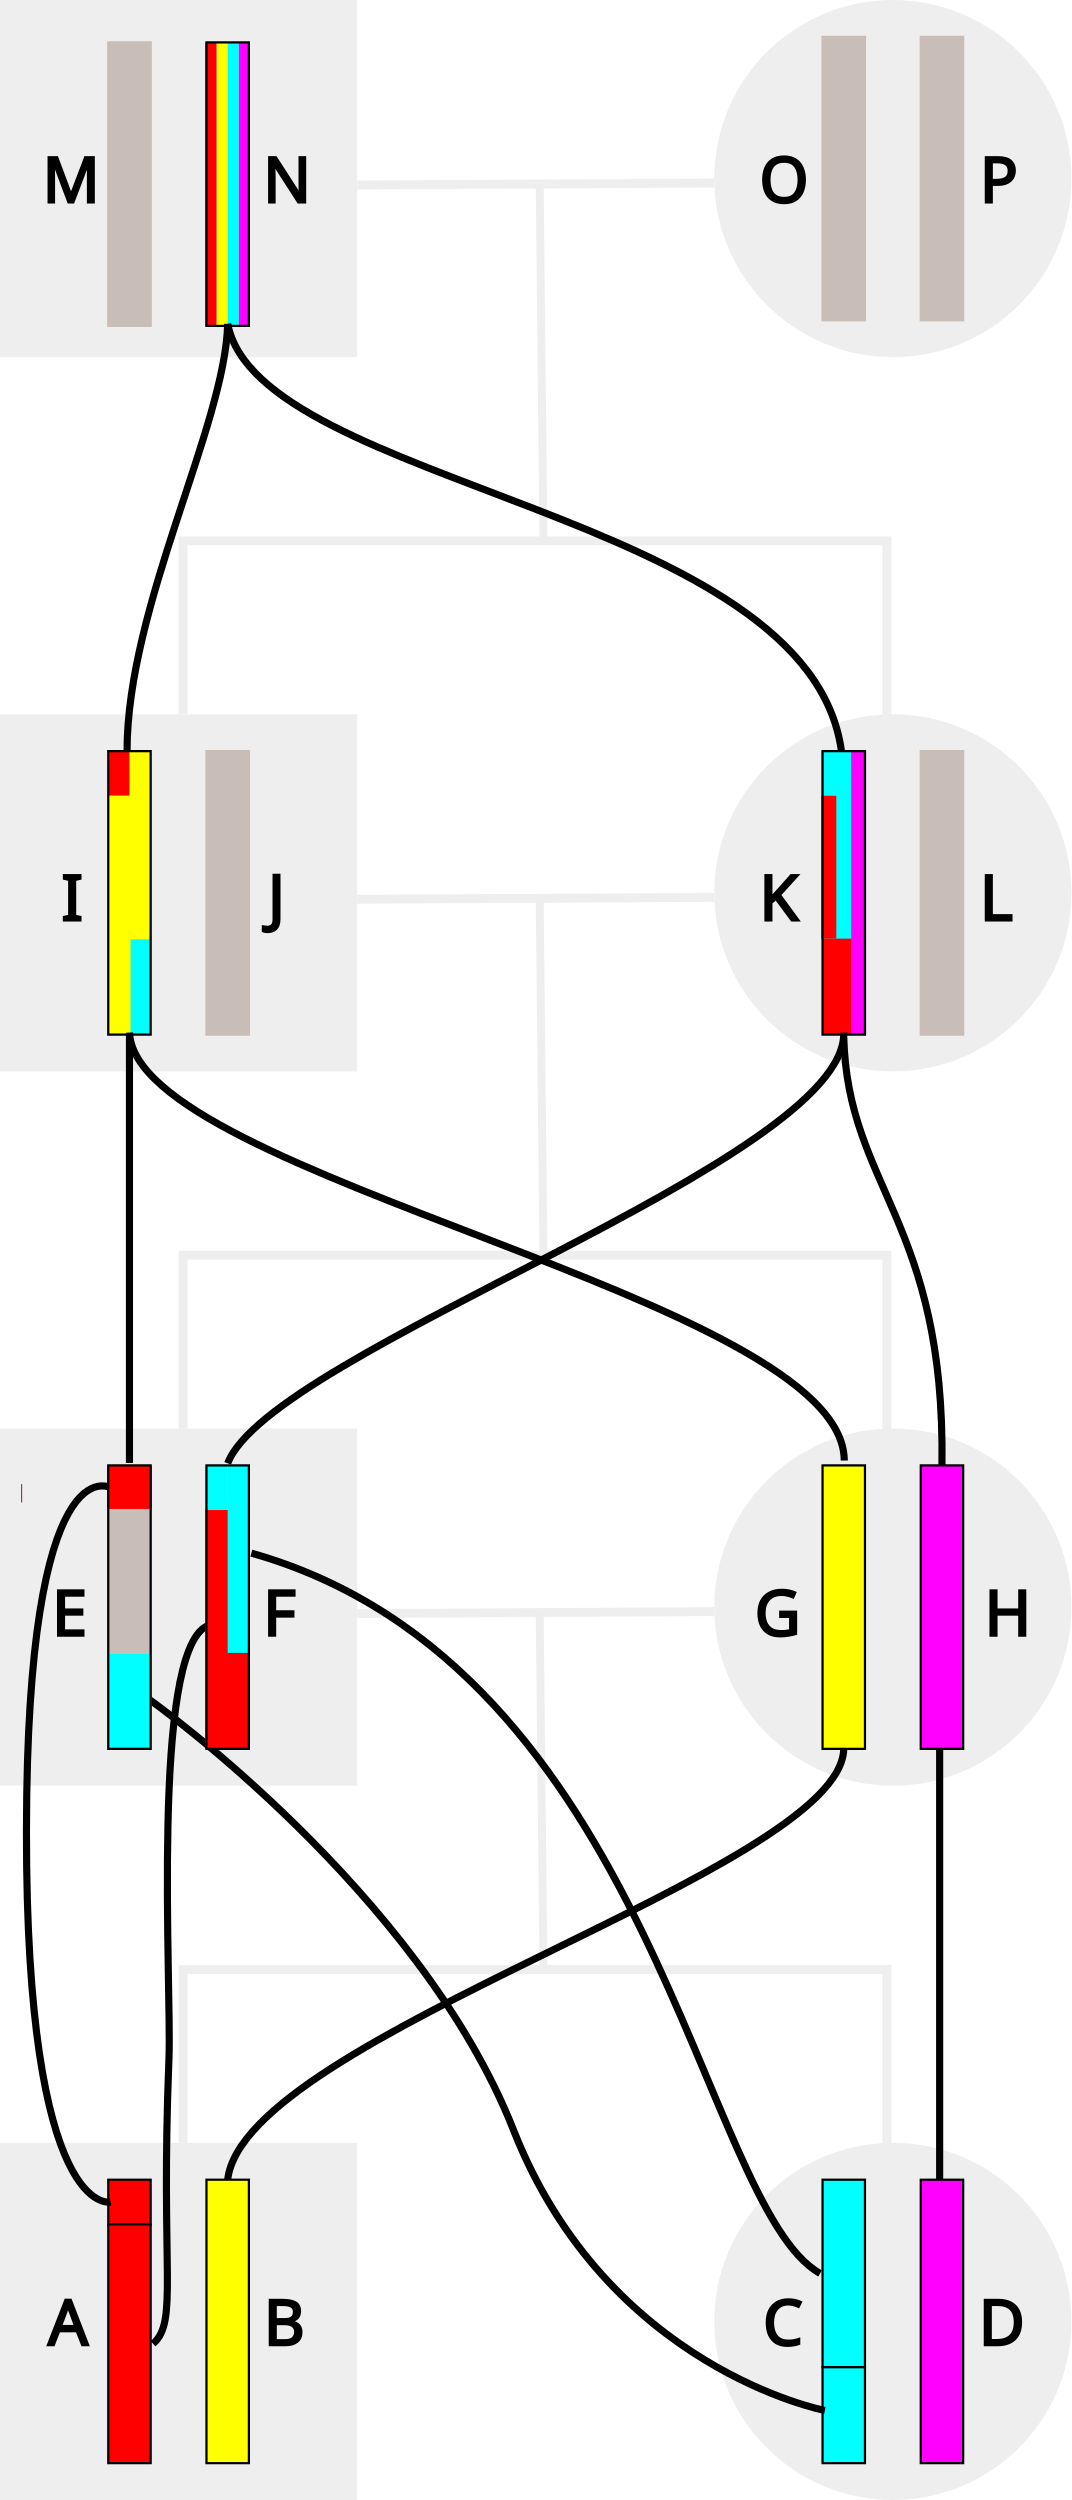
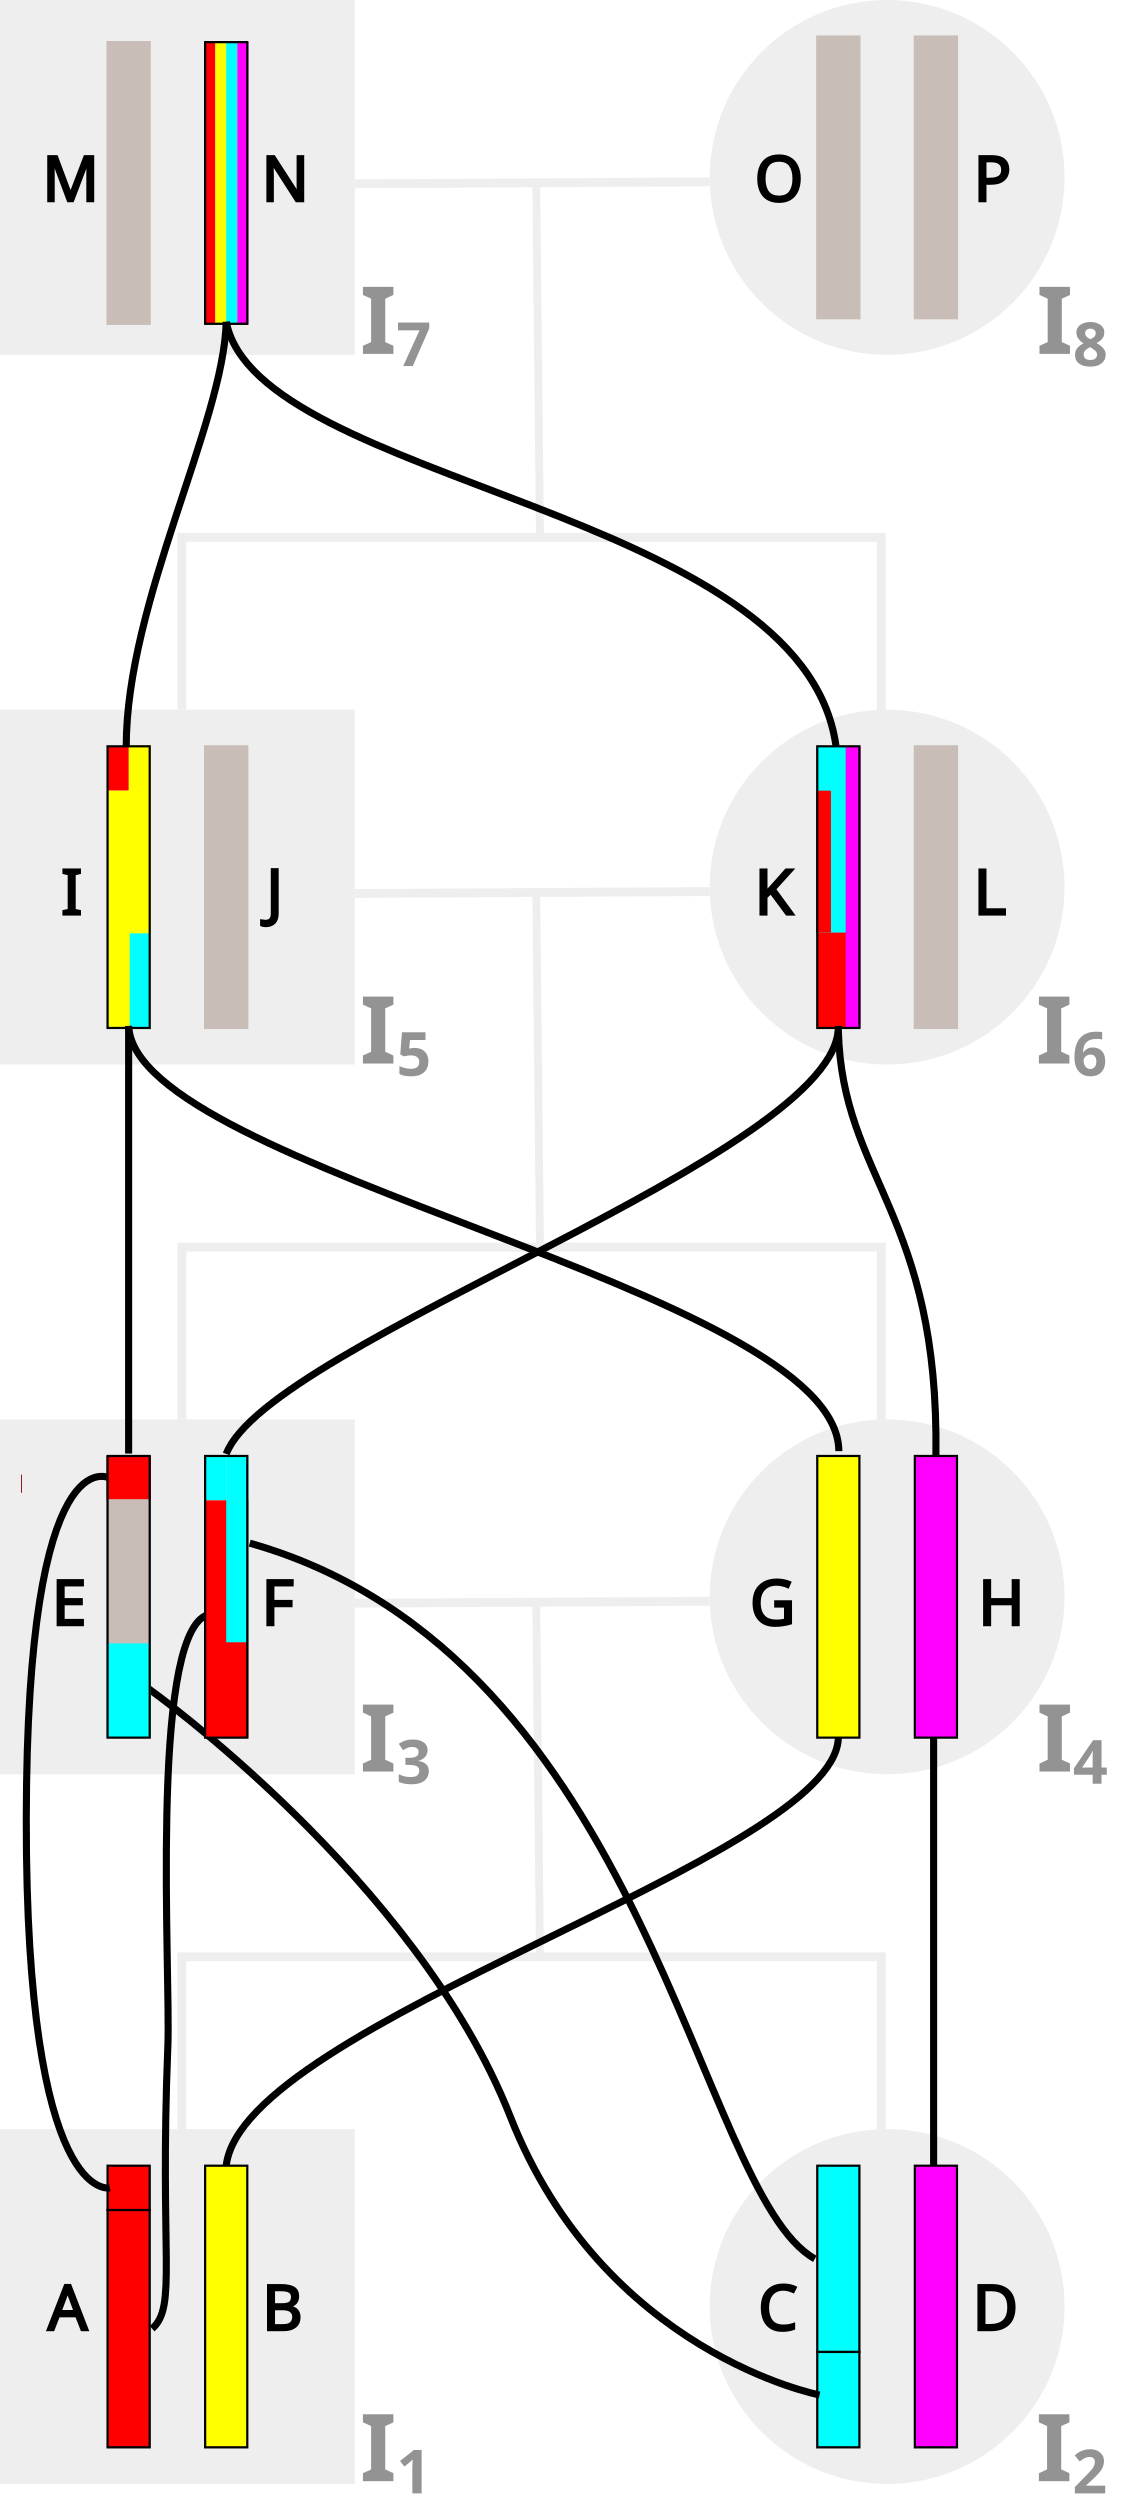
- <svg xmlns="http://www.w3.org/2000/svg" xmlns:xlink="http://www.w3.org/1999/xlink" width="120mm" height="280mm" viewBox="0 0 120 280" version="1.1" id="svg5">
+ <svg xmlns="http://www.w3.org/2000/svg" xmlns:xlink="http://www.w3.org/1999/xlink" width="127.239mm" height="281.811mm" viewBox="0 0 127.239 281.811" version="1.1" id="svg5">
  <defs id="defs2">
    <pattern xlink:href="#pattern53463" id="pattern53492" patternTransform="matrix(0.6650824,-0.6929346,0.09162579,0.08794292,-1.5048706e-5,-1.3662109e-5)" />
    <pattern xlink:href="#pattern52143" id="pattern52169" patternTransform="matrix(0.7049454,-0.717173,0.1876543,0.1844548,-1.4216919e-6,1.3085937e-5)" />
    <pattern xlink:href="#pattern52000" id="pattern52027" patternTransform="matrix(0.6707327,-0.6856082,0.1425993,0.1395054,9.202739,-5.9511718e-5)" />
    <pattern xlink:href="#pattern51679" id="pattern51705" patternTransform="matrix(0.7196217,-0.6861508,0.1385426,0.1453009,-1.7559875e-6,-1.5722656e-6)" />
    <pattern xlink:href="#pattern51254" id="pattern51280" patternTransform="matrix(0.7210661,-0.6819532,0.1886644,0.1994851,-8.4624022e-6,-1.1396484e-5)" />
    <pattern xlink:href="#pattern50485" id="pattern50511" patternTransform="matrix(0.6912939,-0.6142682,0.2030715,0.2285355,1.3472656e-5,5.2285156e-5)" />
    <pattern xlink:href="#pattern45282" id="pattern45308" patternTransform="matrix(0.6725169,-0.6725134,0.1571076,0.1571084,-1.4560303e-5,-1.0064453e-4)" />
    <pattern xlink:href="#pattern40911" id="pattern40968" patternTransform="matrix(0.7870654,-0.6140107,0.197248,0.252841,-1.9045276e-6,5.4995079e-6)" />
    <pattern patternUnits="userSpaceOnUse" width="25.528" height="26.189" patternTransform="translate(59.12075,647.8029)" id="pattern38861">
      <path style="fill:none;stroke:#000000;stroke-width:1px;stroke-linecap:butt;stroke-linejoin:miter;stroke-opacity:1" d="M 0.358,25.84 25.17,0.349" id="path38859" />
    </pattern>
    <pattern patternUnits="userSpaceOnUse" width="195.304" height="46.294" patternTransform="translate(-351.5475,854.9981)" id="pattern40911">
      <g id="g40909" transform="matrix(3.779528,0,0,3.779528,351.5475,-854.9981)">
        <rect style="fill:#ff0000;fill-opacity:1;stroke:none;stroke-width:0.3;stroke-linecap:round;stroke-miterlimit:4;stroke-dasharray:none;stroke-opacity:1;paint-order:markers fill stroke" id="rect40453" width="51.674" height="6.124" x="-93.014" y="226.218" />
        <rect style="fill:#00ffff;fill-opacity:1;stroke:none;stroke-width:0.3;stroke-linecap:round;stroke-miterlimit:4;stroke-dasharray:none;stroke-opacity:1;paint-order:markers fill stroke" id="rect40453-6" width="51.674" height="6.124" x="-93.014" y="232.343" />
      </g>
    </pattern>
    <pattern patternUnits="userSpaceOnUse" width="195.304" height="46.294" patternTransform="translate(-305.6857,900.8599)" id="pattern41289">
      <rect style="fill:url(#pattern40968);stroke:none;stroke-width:1" width="195.304" height="46.294" x="0" y="0" id="rect40916" />
    </pattern>
    <pattern patternUnits="userSpaceOnUse" width="55.72" height="17.522" patternTransform="translate(34.69335,721.9022)" id="pattern45282">
      <g id="g45280" transform="matrix(3.779528,0,0,3.779528,-34.69335,-721.9022)">
        <rect style="fill:#ff0000;fill-opacity:1;stroke:none;stroke-width:0.25;stroke-linecap:round;stroke-miterlimit:4;stroke-dasharray:none;stroke-opacity:1;paint-order:markers fill stroke" id="rect45136" width="14.742" height="2.318" x="9.179" y="191.003" />
        <rect style="fill:#00ffff;fill-opacity:1;stroke:none;stroke-width:0.25;stroke-linecap:round;stroke-miterlimit:4;stroke-dasharray:none;stroke-opacity:1;paint-order:markers fill stroke" id="rect45240" width="14.742" height="2.318" x="9.179" y="193.321" />
      </g>
    </pattern>
    <pattern patternUnits="userSpaceOnUse" width="55.72" height="17.522" patternTransform="translate(34.69335,721.9022)" id="pattern45612">
      <rect style="fill:url(#pattern45308);stroke:none" width="55.72" height="17.522" x="0" y="0" id="rect45287" />
    </pattern>
    <pattern patternUnits="userSpaceOnUse" width="50.155" height="15.122" patternTransform="translate(56.20404,670.6679)" id="pattern50485">
      <g id="g50483" transform="matrix(3.779528,0,0,3.779528,-56.20404,-670.6679)">
        <rect style="fill:#ff0000;fill-opacity:1;stroke:none;stroke-width:0.25;stroke-linecap:round;stroke-miterlimit:4;stroke-dasharray:none;stroke-opacity:1;paint-order:markers fill stroke" id="rect50339" width="13.27" height="2.001" x="14.871" y="177.448" />
        <rect style="fill:#ff00ff;fill-opacity:1;stroke:none;stroke-width:0.25;stroke-linecap:round;stroke-miterlimit:4;stroke-dasharray:none;stroke-opacity:1;paint-order:markers fill stroke" id="rect50443" width="13.27" height="2.001" x="14.871" y="179.448" />
      </g>
    </pattern>
    <pattern patternUnits="userSpaceOnUse" width="50.155" height="15.122" patternTransform="translate(56.20404,670.6679)" id="pattern50615">
      <rect style="fill:url(#pattern50511);stroke:none" width="50.155" height="15.122" x="0" y="0" id="rect50490" />
    </pattern>
    <pattern patternUnits="userSpaceOnUse" width="61.373" height="23.222" patternTransform="translate(42.57393,402.5172)" id="pattern51254">
      <g id="g51252" transform="matrix(3.779528,0,0,3.779528,-42.57393,-402.5172)">
        <rect style="fill:#ff00ff;fill-opacity:1;stroke:none;stroke-width:0.25;stroke-linecap:round;stroke-miterlimit:4;stroke-dasharray:none;stroke-opacity:1;paint-order:markers fill stroke" id="rect51130" width="16.238" height="3.072" x="11.264" y="106.499" />
        <rect style="fill:#00ffff;fill-opacity:1;stroke:none;stroke-width:0.25;stroke-linecap:round;stroke-miterlimit:4;stroke-dasharray:none;stroke-opacity:1;paint-order:markers fill stroke" id="rect51132" width="16.238" height="3.072" x="11.264" y="109.571" />
      </g>
    </pattern>
    <pattern patternUnits="userSpaceOnUse" width="61.373" height="23.222" patternTransform="translate(42.57394,402.5172)" id="pattern51362">
      <rect style="fill:url(#pattern51280);stroke:none" width="61.373" height="23.222" x="0" y="0" id="rect51259" />
    </pattern>
    <pattern patternUnits="userSpaceOnUse" width="96.841" height="28.941" patternTransform="translate(7.791783,424.0956)" id="pattern51679">
      <g id="g51591" transform="matrix(3.779528,0,0,3.779528,-7.791783,-424.0956)">
        <rect style="fill:#ffff00;fill-opacity:1;stroke:none;stroke-width:0.25;stroke-linecap:round;stroke-miterlimit:4;stroke-dasharray:none;stroke-opacity:1;paint-order:markers fill stroke" id="rect51469" width="25.622" height="3.829" x="2.062" y="112.209" />
        <rect style="fill:#ff0000;fill-opacity:1;stroke:none;stroke-width:0.25;stroke-linecap:round;stroke-miterlimit:4;stroke-dasharray:none;stroke-opacity:1;paint-order:markers fill stroke" id="rect51471" width="25.622" height="3.829" x="2.062" y="116.037" />
      </g>
    </pattern>
    <pattern patternUnits="userSpaceOnUse" width="96.841" height="28.941" patternTransform="translate(7.791783,424.0956)" id="pattern51915">
      <rect style="fill:url(#pattern51705);stroke:none" width="96.841" height="28.941" x="0" y="0" id="rect51684" />
    </pattern>
    <pattern patternUnits="userSpaceOnUse" width="96.841" height="43.411" patternTransform="translate(12.80079,522.0495)" id="pattern52000">
      <g id="g51591-7" transform="matrix(3.779528,0,0,3.779528,-7.791783,-424.0956)">
        <rect style="fill:#ffff00;fill-opacity:1;stroke:none;stroke-width:0.25;stroke-linecap:round;stroke-miterlimit:4;stroke-dasharray:none;stroke-opacity:1;paint-order:markers fill stroke" id="rect51469-9" width="25.622" height="3.829" x="2.062" y="112.209" />
        <rect style="fill:#ff0000;fill-opacity:1;stroke:none;stroke-width:0.25;stroke-linecap:round;stroke-miterlimit:4;stroke-dasharray:none;stroke-opacity:1;paint-order:markers fill stroke" id="rect51471-5" width="25.622" height="3.829" x="2.062" y="116.037" />
        <rect style="fill:#00ffff;fill-opacity:1;stroke:none;stroke-width:0.25;stroke-linecap:round;stroke-miterlimit:4;stroke-dasharray:none;stroke-opacity:1;paint-order:markers fill stroke" id="rect51471-5-0" width="25.622" height="3.829" x="2.062" y="119.866" />
      </g>
    </pattern>
    <pattern patternUnits="userSpaceOnUse" width="96.841" height="43.411" patternTransform="translate(12.80079,522.0495)" id="pattern52039">
      <rect style="fill:url(#pattern52027);stroke:none" width="96.841" height="43.411" x="0" y="0" id="rect52006" ry="0" />
    </pattern>
    <pattern patternUnits="userSpaceOnUse" width="96.841" height="28.941" patternTransform="translate(13.9139,605.5329)" id="pattern52143">
      <g id="g51591-78" transform="matrix(3.779528,0,0,3.779528,-7.791783,-424.0956)">
        <rect style="fill:#ffff00;fill-opacity:1;stroke:none;stroke-width:0.25;stroke-linecap:round;stroke-miterlimit:4;stroke-dasharray:none;stroke-opacity:1;paint-order:markers fill stroke" id="rect51469-0" width="25.622" height="3.829" x="2.062" y="112.209" />
        <rect style="fill:#00ffff;fill-opacity:1;stroke:none;stroke-width:0.25;stroke-linecap:round;stroke-miterlimit:4;stroke-dasharray:none;stroke-opacity:1;paint-order:markers fill stroke" id="rect51471-4" width="25.622" height="3.829" x="2.062" y="116.037" />
      </g>
    </pattern>
    <pattern patternUnits="userSpaceOnUse" width="96.841" height="28.941" patternTransform="translate(13.9139,605.5328)" id="pattern52251">
      <rect style="fill:url(#pattern52169);stroke:none" width="96.841" height="28.941" x="0" y="0" id="rect52148" />
    </pattern>
    <pattern patternUnits="userSpaceOnUse" width="87.154" height="50.402" patternTransform="translate(16.8007,239.41)" id="pattern53463">
      <g id="g53461" transform="matrix(3.779528,0,0,3.779528,-16.8007,-239.41)">
        <rect style="fill:none;fill-opacity:1;stroke:none;stroke-width:0.25;stroke-linecap:round;stroke-miterlimit:4;stroke-dasharray:none;stroke-opacity:1;paint-order:markers fill stroke" id="rect53064" width="10.835" height="4.723" x="4.445" y="63.344" ry="2.18" rx="2.18" />
        <rect style="fill:#ffff00;fill-opacity:1;stroke:none;stroke-width:0.25;stroke-linecap:round;stroke-miterlimit:4;stroke-dasharray:none;stroke-opacity:1;paint-order:markers fill stroke" id="rect53066" width="23.059" height="3.334" x="4.445" y="63.344" rx="0" ry="0" />
        <rect style="fill:#ff0000;fill-opacity:1;stroke:none;stroke-width:0.25;stroke-linecap:round;stroke-miterlimit:4;stroke-dasharray:none;stroke-opacity:1;paint-order:markers fill stroke" id="rect53066-2" width="23.059" height="3.334" x="4.445" y="66.678" rx="0" ry="0" />
        <rect style="fill:#00ffff;fill-opacity:1;stroke:none;stroke-width:0.25;stroke-linecap:round;stroke-miterlimit:4;stroke-dasharray:none;stroke-opacity:1;paint-order:markers fill stroke" id="rect53398" width="23.059" height="3.334" x="4.445" y="70.012" rx="0" ry="0" />
        <rect style="fill:#ff00ff;fill-opacity:1;stroke:none;stroke-width:0.25;stroke-linecap:round;stroke-miterlimit:4;stroke-dasharray:none;stroke-opacity:1;paint-order:markers fill stroke" id="rect53400" width="23.059" height="3.334" x="4.445" y="73.346" rx="0" ry="0" />
      </g>
    </pattern>
    <pattern patternUnits="userSpaceOnUse" width="87.154" height="50.402" patternTransform="translate(16.8007,239.41)" id="pattern53494">
      <rect style="fill:url(#pattern53492);stroke:none" width="87.154" height="50.402" x="0" y="0" id="rect53471" />
    </pattern>
  </defs>
  <g id="layer1" transform="translate(-40,-10)">
    <g id="g47982" style="stroke:#eeeeee;stroke-opacity:1">
      <circle style="fill:#eeeeee;fill-opacity:1;stroke:#eeeeee;stroke-width:0.559;stroke-linecap:round;stroke-miterlimit:4;stroke-dasharray:none;stroke-opacity:1;paint-order:markers fill stroke" id="path1074-1" cx="140" cy="190" r="19.721" />
      <rect style="fill:#eeeeee;fill-opacity:1;stroke:#eeeeee;stroke-width:0.539;stroke-linecap:round;stroke-miterlimit:4;stroke-dasharray:none;stroke-opacity:1;paint-order:markers fill stroke" id="rect846-1" width="39.461" height="39.461" x="40.27" y="170.27" />
      <rect style="fill:#eeeeee;fill-opacity:1;stroke:#eeeeee;stroke-width:0.539;stroke-linecap:round;stroke-miterlimit:4;stroke-dasharray:none;stroke-opacity:1;paint-order:markers fill stroke" id="rect846" width="39.461" height="39.461" x="40.27" y="10.27" />
      <circle style="fill:#eeeeee;fill-opacity:1;stroke:#eeeeee;stroke-width:0.559;stroke-linecap:round;stroke-miterlimit:4;stroke-dasharray:none;stroke-opacity:1;paint-order:markers fill stroke" id="path1074" cx="140" cy="30" r="19.721" />
      <path style="fill:none;stroke:#eeeeee;stroke-width:0.889;stroke-linecap:butt;stroke-linejoin:miter;stroke-miterlimit:4;stroke-dasharray:none;stroke-opacity:1" d="m 100.444,30.534 0.422,39.991" id="path1448" />
      <path style="fill:none;stroke:#eeeeee;stroke-width:1;stroke-linecap:butt;stroke-linejoin:miter;stroke-miterlimit:4;stroke-dasharray:none;stroke-opacity:1" d="M 60.5,90 V 70.581 h 78.838 v 19.695" id="path1450" />
      <rect style="fill:#eeeeee;fill-opacity:1;stroke:#eeeeee;stroke-width:0.539;stroke-linecap:round;stroke-miterlimit:4;stroke-dasharray:none;stroke-opacity:1;paint-order:markers fill stroke" id="rect846-9" width="39.461" height="39.461" x="40.27" y="90.27" />
      <circle style="fill:#eeeeee;fill-opacity:1;stroke:#eeeeee;stroke-width:0.559;stroke-linecap:round;stroke-miterlimit:4;stroke-dasharray:none;stroke-opacity:1;paint-order:markers fill stroke" id="path1074-4" cx="140" cy="110" r="19.721" />
      <path style="fill:none;stroke:#eeeeee;stroke-width:1;stroke-linecap:butt;stroke-linejoin:miter;stroke-miterlimit:4;stroke-dasharray:none;stroke-opacity:1" d="M 80.003,110.719 120.001,110.5" id="path1333-5" />
      <path style="fill:#918a6f;stroke:#eeeeee;stroke-width:0.889;stroke-linecap:butt;stroke-linejoin:miter;stroke-miterlimit:4;stroke-dasharray:none;stroke-opacity:1" d="m 100.444,110.534 0.422,39.991" id="path1448-9" />
      <path style="fill:none;stroke:#eeeeee;stroke-width:1;stroke-linecap:butt;stroke-linejoin:miter;stroke-miterlimit:4;stroke-dasharray:none;stroke-opacity:1" d="M 60.5,170 V 150.581 h 78.838 v 19.695" id="path1450-3" />
      <path style="fill:none;stroke:#eeeeee;stroke-width:1;stroke-linecap:butt;stroke-linejoin:miter;stroke-miterlimit:4;stroke-dasharray:none;stroke-opacity:1" d="m 80.003,190.719 39.999,-0.219" id="path1333-6" />
      <path style="fill:#918a6f;stroke:#eeeeee;stroke-width:0.889;stroke-linecap:butt;stroke-linejoin:miter;stroke-miterlimit:4;stroke-dasharray:none;stroke-opacity:1" d="m 100.444,190.534 0.422,39.991" id="path1448-1" />
      <path style="fill:none;stroke:#eeeeee;stroke-width:1;stroke-linecap:butt;stroke-linejoin:miter;stroke-miterlimit:4;stroke-dasharray:none;stroke-opacity:1" d="m 60.5,250 v -19.419 h 78.838 v 19.695" id="path1450-1" />
      <rect style="fill:#eeeeee;fill-opacity:1;stroke:#eeeeee;stroke-width:0.539;stroke-linecap:round;stroke-miterlimit:4;stroke-dasharray:none;stroke-opacity:1;paint-order:markers fill stroke" id="rect846-3" width="39.461" height="39.461" x="40.27" y="250.27" />
      <circle style="fill:#eeeeee;fill-opacity:1;stroke:#eeeeee;stroke-width:0.559;stroke-linecap:round;stroke-miterlimit:4;stroke-dasharray:none;stroke-opacity:1;paint-order:markers fill stroke" id="path1074-48" cx="140" cy="270" r="19.721" />
      <path style="fill:none;stroke:#eeeeee;stroke-width:1;stroke-linecap:butt;stroke-linejoin:miter;stroke-miterlimit:4;stroke-dasharray:none;stroke-opacity:1" d="m 80.003,30.719 39.999,-0.219" id="path1333-6-9" />
    </g>
    <g id="g44854" transform="rotate(-90,99.99999,150)">
      <g id="g44848" style="fill:#00ffff">
        <rect style="fill:#ffff00;fill-opacity:1;stroke:#000000;stroke-width:0.25;stroke-linecap:round;stroke-miterlimit:4;stroke-dasharray:none;stroke-opacity:1;paint-order:markers fill stroke" id="rect44844" width="31.75" height="4.75" x="44.125" y="182.125" ry="0" rx="0" />
      </g>
      <g id="g44852" transform="translate(0,11)" style="fill:#ff00ff">
        <rect style="fill:#ff00ff;fill-opacity:1;stroke:#000000;stroke-width:0.25;stroke-linecap:round;stroke-miterlimit:4;stroke-dasharray:none;stroke-opacity:1;paint-order:markers fill stroke" id="rect44850" width="31.75" height="4.75" x="44.125" y="182.125" ry="0" rx="0" />
      </g>
    </g>
    <g id="g44231" transform="matrix(0,1,1,0,-50,210)">
      <g id="g44225" style="fill:#00ffff">
        <rect style="fill:#00ffff;fill-opacity:1;stroke:#000000;stroke-width:0.25;stroke-linecap:round;stroke-miterlimit:4;stroke-dasharray:none;stroke-opacity:1;paint-order:markers fill stroke" id="rect44221" width="21" height="4.75" x="44.125" y="182.125" ry="0" rx="0" />
        <rect style="fill:#00ffff;fill-opacity:1;stroke:#000000;stroke-width:0.25;stroke-linecap:round;stroke-miterlimit:4;stroke-dasharray:none;stroke-opacity:1;paint-order:markers fill stroke" id="rect44223" width="10.75" height="4.75" x="65.125" y="182.125" ry="0" rx="0" />
      </g>
      <g id="g44229" transform="translate(0,11)" style="fill:#ff00ff">
        <rect style="fill:#ff00ff;fill-opacity:1;stroke:#000000;stroke-width:0.25;stroke-linecap:round;stroke-miterlimit:4;stroke-dasharray:none;stroke-opacity:1;paint-order:markers fill stroke" id="rect44227" width="31.75" height="4.75" x="44.125" y="182.125" ry="0" rx="0" />
      </g>
    </g>
    <g id="g43557" transform="matrix(0,1,1,0,-130,210)">
      <g id="g43547" style="fill:#ff0000">
        <rect style="fill:#ff0000;fill-opacity:1;stroke:#000000;stroke-width:0.25;stroke-linecap:round;stroke-miterlimit:4;stroke-dasharray:none;stroke-opacity:1;paint-order:markers fill stroke" id="rect43541" width="5" height="4.75" x="44.125" y="182.125" ry="0" rx="0" />
        <rect style="fill:#ff0000;fill-opacity:1;stroke:#000000;stroke-width:0.25;stroke-linecap:round;stroke-miterlimit:4;stroke-dasharray:none;stroke-opacity:1;paint-order:markers fill stroke" id="rect43543" width="26.75" height="4.75" x="49.125" y="182.125" ry="0" rx="0" />
      </g>
      <g id="g43555" transform="translate(0,11)" style="fill:#ffff00">
        <rect style="fill:#ffff00;fill-opacity:1;stroke:#000000;stroke-width:0.25;stroke-linecap:round;stroke-miterlimit:4;stroke-dasharray:none;stroke-opacity:1;paint-order:markers fill stroke" id="rect43549" width="31.75" height="4.75" x="44.125" y="182.125" ry="0" rx="0" />
      </g>
    </g>
    <text xml:space="preserve" style="font-style:normal;font-weight:normal;font-size:7.056px;line-height:1.25;font-family:sans-serif;fill:#000000;fill-opacity:1;stroke:#000000;stroke-width:0.265;stroke-opacity:1" x="45.371" y="272.648" id="text4609">
      <tspan id="tspan4607" style="font-style:normal;font-variant:normal;font-weight:normal;font-stretch:normal;font-size:7.056px;font-family:sans-serif;-inkscape-font-specification:sans-serif;stroke:#000000;stroke-width:0.265;stroke-opacity:1" x="45.371" y="272.648">A</tspan>
    </text>
    <text xml:space="preserve" style="font-style:normal;font-weight:normal;font-size:7.056px;line-height:1.25;font-family:sans-serif;fill:#000000;fill-opacity:1;stroke:#000000;stroke-width:0.265;stroke-opacity:1" x="69.543" y="272.648" id="text4609-6">
      <tspan id="tspan4607-9" style="font-style:normal;font-variant:normal;font-weight:normal;font-stretch:normal;font-size:7.056px;font-family:sans-serif;-inkscape-font-specification:sans-serif;stroke:#000000;stroke-width:0.265;stroke-opacity:1" x="69.543" y="272.648">B</tspan>
    </text>
    <text xml:space="preserve" style="font-style:normal;font-weight:normal;font-size:7.056px;line-height:1.25;font-family:sans-serif;fill:#000000;fill-opacity:1;stroke:#000000;stroke-width:0.265;stroke-opacity:1" x="45.829" y="193.182" id="text4609-41">
      <tspan id="tspan4607-90" style="font-style:normal;font-variant:normal;font-weight:normal;font-stretch:normal;font-size:7.056px;font-family:sans-serif;-inkscape-font-specification:sans-serif;stroke:#000000;stroke-width:0.265;stroke-opacity:1" x="45.829" y="193.182">E</tspan>
    </text>
    <text xml:space="preserve" style="font-style:normal;font-weight:normal;font-size:7.056px;line-height:1.25;font-family:sans-serif;fill:#000000;fill-opacity:1;stroke:#000000;stroke-width:0.265;stroke-opacity:1" x="69.472" y="193.182" id="text4609-6-2">
      <tspan id="tspan4607-9-1" style="font-style:normal;font-variant:normal;font-weight:normal;font-stretch:normal;font-size:7.056px;font-family:sans-serif;-inkscape-font-specification:sans-serif;stroke:#000000;stroke-width:0.265;stroke-opacity:1" x="69.472" y="193.182">F</tspan>
    </text>
    <text xml:space="preserve" style="font-style:normal;font-weight:normal;font-size:7.056px;line-height:1.25;font-family:sans-serif;fill:#000000;fill-opacity:1;stroke:#000000;stroke-width:0.265;stroke-opacity:1" x="124.524" y="193.179" id="text4609-3">
      <tspan id="tspan4607-5" style="font-style:normal;font-variant:normal;font-weight:normal;font-stretch:normal;font-size:7.056px;font-family:sans-serif;-inkscape-font-specification:sans-serif;stroke:#000000;stroke-width:0.265;stroke-opacity:1" x="124.524" y="193.179">G</tspan>
    </text>
    <text xml:space="preserve" style="font-style:normal;font-weight:normal;font-size:7.056px;line-height:1.25;font-family:sans-serif;fill:#000000;fill-opacity:1;stroke:#000000;stroke-width:0.265;stroke-opacity:1" x="150.266" y="193.182" id="text4609-6-8">
      <tspan id="tspan4607-9-4" style="font-style:normal;font-variant:normal;font-weight:normal;font-stretch:normal;font-size:7.056px;font-family:sans-serif;-inkscape-font-specification:sans-serif;stroke:#000000;stroke-width:0.265;stroke-opacity:1" x="150.266" y="193.182">H</tspan>
    </text>
    <text xml:space="preserve" style="font-style:normal;font-weight:normal;font-size:7.056px;line-height:1.25;font-family:sans-serif;fill:#000000;fill-opacity:1;stroke:#000000;stroke-width:0.265;stroke-opacity:1" x="125.454" y="272.648" id="text4609-5">
      <tspan id="tspan4607-4" style="font-style:normal;font-variant:normal;font-weight:normal;font-stretch:normal;font-size:7.056px;font-family:sans-serif;-inkscape-font-specification:sans-serif;stroke:#000000;stroke-width:0.265;stroke-opacity:1" x="125.454" y="272.648">C</tspan>
    </text>
    <text xml:space="preserve" style="font-style:normal;font-weight:normal;font-size:7.056px;line-height:1.25;font-family:sans-serif;fill:#000000;fill-opacity:1;stroke:#000000;stroke-width:0.265;stroke-opacity:1" x="149.626" y="272.648" id="text4609-6-23">
      <tspan id="tspan4607-9-12" style="font-style:normal;font-variant:normal;font-weight:normal;font-stretch:normal;font-size:7.056px;font-family:sans-serif;-inkscape-font-specification:sans-serif;stroke:#000000;stroke-width:0.265;stroke-opacity:1" x="149.626" y="272.648">D</tspan>
    </text>
    <ellipse style="fill:#ff0000;fill-opacity:1;stroke:#870000;stroke-width:0.1;stroke-linecap:round;stroke-miterlimit:4;stroke-dasharray:none;stroke-opacity:1;paint-order:markers fill stroke" id="path34598" cx="42.429" cy="177.25" rx="1.8286133e-07" ry="1.024" />
    <g id="g48076" transform="matrix(0,1,1,0,-130,50)" style="fill:none">
      <g id="g48074" transform="translate(0,11)" style="fill:#c8beb7;stroke:#c8beb7">
        <rect style="fill:#c8beb7;fill-opacity:1;stroke:#c8beb7;stroke-width:0.25;stroke-linecap:round;stroke-miterlimit:4;stroke-dasharray:none;stroke-opacity:1;paint-order:markers fill stroke" id="rect48064" width="31.75" height="4.75" x="44.125" y="182.125" ry="0" rx="0" />
      </g>
      <g id="g48062" style="fill:none">
        <rect style="fill:#00ffff;fill-opacity:1;stroke:none;stroke-width:0.25;stroke-linecap:round;stroke-miterlimit:4;stroke-dasharray:none;stroke-opacity:1;paint-order:markers fill stroke" id="rect48060" width="10.75" height="4.75" x="65.125" y="182.125" ry="0" rx="0" />
        <rect style="fill:#ff0000;fill-opacity:1;stroke:none;stroke-width:0.25;stroke-linecap:round;stroke-miterlimit:4;stroke-dasharray:none;stroke-opacity:1;paint-order:markers fill stroke" id="rect48056" width="5" height="4.75" x="44.125" y="182.125" ry="0" rx="0" />
        <rect style="fill:#ffff00;fill-opacity:1;stroke:none;stroke-width:0.25;stroke-linecap:round;stroke-miterlimit:4;stroke-dasharray:none;stroke-opacity:1;paint-order:markers fill stroke" id="rect48058" width="26.75" height="2.5" x="49.125" y="182.125" ry="0" rx="0" />
        <rect style="fill:#ffff00;fill-opacity:1;stroke:none;stroke-width:0.25;stroke-linecap:round;stroke-miterlimit:4;stroke-dasharray:none;stroke-opacity:1;paint-order:markers fill stroke" id="rect10566" width="21.189" height="2.5" x="44.02" y="184.5" ry="0" rx="0" />
        <rect style="fill:none;fill-opacity:1;stroke:#000000;stroke-width:0.25;stroke-linecap:round;stroke-miterlimit:4;stroke-dasharray:none;stroke-opacity:1;paint-order:markers fill stroke" id="rect10568" width="31.75" height="4.75" x="44.125" y="182.125" ry="0" rx="0" />
      </g>
    </g>
    <g id="g52344" transform="rotate(-90,19.99999,70)" style="fill:#c8beb7;stroke:#c8beb7">
      <g id="g52338" style="fill:#c8beb7;stroke:#c8beb7">
        <rect style="fill:#c8beb7;fill-opacity:1;stroke:#c8beb7;stroke-width:0.25;stroke-linecap:round;stroke-miterlimit:4;stroke-dasharray:none;stroke-opacity:1;paint-order:markers fill stroke" id="rect52336" width="31.75" height="4.75" x="44.125" y="182.125" ry="0" rx="0" />
      </g>
      <g id="g52342" transform="translate(0,11)" style="fill:#c8beb7;stroke:#c8beb7">
        <rect style="fill:#c8beb7;fill-opacity:1;stroke:#c8beb7;stroke-width:0.25;stroke-linecap:round;stroke-miterlimit:4;stroke-dasharray:none;stroke-opacity:1;paint-order:markers fill stroke" id="rect52340" width="31.75" height="4.75" x="44.125" y="182.125" ry="0" rx="0" />
      </g>
    </g>
    <g id="g52714" transform="rotate(90,139.6875,110.3125)" style="fill:none">
      <g id="g52704" transform="translate(0,11)" style="fill:#c8beb7;stroke:#c8beb7">
        <rect style="fill:#c8beb7;fill-opacity:1;stroke:#c8beb7;stroke-width:0.25;stroke-linecap:round;stroke-miterlimit:4;stroke-dasharray:none;stroke-opacity:1;paint-order:markers fill stroke" id="rect52702" width="31.75" height="4.75" x="44.125" y="182.125" ry="0" rx="0" />
      </g>
      <g id="g52712" style="fill:none">
        <rect style="fill:#ffff00;fill-opacity:1;stroke:none;stroke-width:0.25;stroke-linecap:round;stroke-miterlimit:4;stroke-dasharray:none;stroke-opacity:1;paint-order:markers fill stroke" id="rect12468" width="31.75" height="1.25" x="44.125" y="184.5" ry="0" rx="0" />
        <rect style="fill:#00ffff;fill-opacity:1;stroke:none;stroke-width:0.25;stroke-linecap:round;stroke-miterlimit:4;stroke-dasharray:none;stroke-opacity:1;paint-order:markers fill stroke" id="rect12772" width="31.75" height="1.25" x="44.125" y="183.25" ry="0" rx="0" />
        <rect style="fill:#ff00ff;fill-opacity:1;stroke:none;stroke-width:0.25;stroke-linecap:round;stroke-miterlimit:4;stroke-dasharray:none;stroke-opacity:1;paint-order:markers fill stroke" id="rect12792" width="31.75" height="1.25" x="44.125" y="182" ry="0" rx="0" />
        <rect style="fill:#ff0000;fill-opacity:1;stroke:none;stroke-width:0.25;stroke-linecap:round;stroke-miterlimit:4;stroke-dasharray:none;stroke-opacity:1;paint-order:markers fill stroke" id="rect52706" width="31.75" height="1.25" x="44.125" y="185.75" ry="0" rx="0" />
        <rect style="fill:none;fill-opacity:1;stroke:#000000;stroke-width:0.25;stroke-linecap:round;stroke-miterlimit:4;stroke-dasharray:none;stroke-opacity:1;paint-order:markers fill stroke" id="rect52710" width="31.75" height="4.75" x="44.125" y="182.125" ry="0" rx="0" />
      </g>
    </g>
    <path style="fill:none;stroke:#000000;stroke-width:0.8;stroke-linecap:butt;stroke-linejoin:miter;stroke-miterlimit:4;stroke-dasharray:none;stroke-opacity:1" d="M 54.229,94.125 C 54.244,77.864 65.232,57.646 65.5,46.271" id="path53692" />
    <path style="fill:none;stroke:#000000;stroke-width:0.8;stroke-linecap:butt;stroke-linejoin:miter;stroke-miterlimit:4;stroke-dasharray:none;stroke-opacity:1" d="M 134.242,94.125 C 130.577,67.223 69.035,64.564 65.5,46.271" id="path53694" />
    <g id="g49813" transform="matrix(0,1,1,0,-50,50)" style="fill:none">
      <g id="g49803" transform="translate(0,11)" style="fill:#c8beb7;stroke:#c8beb7">
        <rect style="fill:#c8beb7;fill-opacity:1;stroke:#c8beb7;stroke-width:0.25;stroke-linecap:round;stroke-miterlimit:4;stroke-dasharray:none;stroke-opacity:1;paint-order:markers fill stroke" id="rect49795" width="31.75" height="4.75" x="44.125" y="182.125" ry="0" rx="0" />
      </g>
      <g id="g49811" style="fill:none">
        <rect style="fill:#ff0000;fill-opacity:1;stroke:none;stroke-width:0.25;stroke-linecap:round;stroke-miterlimit:4;stroke-dasharray:none;stroke-opacity:1;paint-order:markers fill stroke" id="rect49809" width="26.75" height="4.75" x="49.125" y="182.125" ry="0" rx="0" />
        <rect style="fill:#00ffff;fill-opacity:1;stroke:none;stroke-width:0.25;stroke-linecap:round;stroke-miterlimit:4;stroke-dasharray:none;stroke-opacity:1;paint-order:markers fill stroke" id="rect49805" width="21" height="4.75" x="44.125" y="182" ry="0" rx="0" />
        <rect style="fill:#ff0000;fill-opacity:1;stroke:none;stroke-width:0.25;stroke-linecap:round;stroke-miterlimit:4;stroke-dasharray:none;stroke-opacity:1;paint-order:markers fill stroke" id="rect49807" width="16" height="1.667" x="49.125" y="182" ry="0" rx="0" />
        <rect style="fill:#ff00ff;fill-opacity:1;stroke:none;stroke-width:0.25;stroke-linecap:round;stroke-miterlimit:4;stroke-dasharray:none;stroke-opacity:1;paint-order:markers fill stroke" id="rect13658" width="31.75" height="1.67" x="44.125" y="185.33" ry="0" rx="0" />
        <rect style="fill:none;fill-opacity:1;stroke:#000000;stroke-width:0.25;stroke-linecap:round;stroke-miterlimit:4;stroke-dasharray:none;stroke-opacity:1;paint-order:markers fill stroke" id="rect13696" width="31.75" height="4.75" x="44.125" y="182.125" ry="0" rx="0" />
      </g>
    </g>
    <path style="fill:none;stroke:#000000;stroke-width:0.8;stroke-linecap:butt;stroke-linejoin:miter;stroke-miterlimit:4;stroke-dasharray:none;stroke-opacity:1" d="m 52.383,256.625 c 0,0 -9.467,2.138 -9.42,-41.577 0.047,-43.716 9.42,-38.423 9.42,-38.423" id="path55488" />
    <path style="fill:none;stroke:#000000;stroke-width:0.8;stroke-linecap:butt;stroke-linejoin:miter;stroke-miterlimit:4;stroke-dasharray:none;stroke-opacity:1" d="m 57.146,272.5 c 2.854,-2.5 0.82,-8.062 1.776,-31.867 0.33,-8.217 -2.047,-45.508 4.253,-48.517" id="path55698" />
    <path style="fill:none;stroke:#000000;stroke-width:0.8;stroke-linecap:butt;stroke-linejoin:miter;stroke-miterlimit:4;stroke-dasharray:none;stroke-opacity:1" d="M 131.854,264.625 C 118.449,257.136 113.18,196.667 68.146,183.95" id="path56275" />
    <path style="fill:none;stroke:#000000;stroke-width:0.8;stroke-linecap:butt;stroke-linejoin:miter;stroke-miterlimit:4;stroke-dasharray:none;stroke-opacity:1" d="m 132.383,279.971 c 0,0 -24.358,-4.698 -34.859,-31.377 C 87.024,221.915 56.717,200.336 56.717,200.336" id="path56485" />
    <path style="fill:none;stroke:#000000;stroke-width:0.8;stroke-linecap:butt;stroke-linejoin:miter;stroke-miterlimit:4;stroke-dasharray:none;stroke-opacity:1" d="m 65.5,254.125 c 1.856,-16.155 68.713,-34.632 69,-48.25" id="path56771" />
    <path style="fill:none;stroke:#000000;stroke-width:0.8;stroke-linecap:butt;stroke-linejoin:miter;stroke-miterlimit:4;stroke-dasharray:none;stroke-opacity:1" d="M 145.5,174.125 C 145.88,146.807 134.955,142.968 134.5,126.175" id="path56945" />
    <path style="fill:none;stroke:#000000;stroke-width:0.8;stroke-linecap:butt;stroke-linejoin:miter;stroke-miterlimit:4;stroke-dasharray:none;stroke-opacity:1" d="M 134.557,173.577 C 134.509,155.362 55.229,141.858 54.5,125.646" id="path56947" />
    <path style="fill:none;stroke:#000000;stroke-width:0.8;stroke-linecap:butt;stroke-linejoin:miter;stroke-miterlimit:4;stroke-dasharray:none;stroke-opacity:1" d="M 54.5,173.851 V 125.792" id="path56949" />
    <path style="fill:none;stroke:#000000;stroke-width:0.8;stroke-linecap:butt;stroke-linejoin:miter;stroke-miterlimit:4;stroke-dasharray:none;stroke-opacity:1" d="m 65.5,173.896 c 4.79,-12.596 69.337,-33.858 69,-48.25" id="path56951" />
    <path style="fill:none;stroke:#000000;stroke-width:0.8;stroke-linecap:butt;stroke-linejoin:miter;stroke-miterlimit:4;stroke-dasharray:none;stroke-opacity:1" d="m 145.242,254.125 -1e-5,-48.25" id="path58685" />
    <g id="g43539" transform="matrix(0,1,1,0,-130,130)">
      <g id="g43472" transform="translate(0,11)" style="fill:none">
        <rect style="fill:#ff0000;fill-opacity:1;stroke:none;stroke-width:0.25;stroke-linecap:round;stroke-miterlimit:4;stroke-dasharray:none;stroke-opacity:1;paint-order:markers fill stroke" id="rect2268" width="26.75" height="2.6" x="49.125" y="184.4" ry="0" rx="0" />
        <rect style="fill:#00ffff;fill-opacity:1;stroke:none;stroke-width:0.25;stroke-linecap:round;stroke-miterlimit:4;stroke-dasharray:none;stroke-opacity:1;paint-order:markers fill stroke" id="rect2266" width="5" height="2.5" x="44.125" y="182" ry="0" rx="0" />
        <rect style="fill:#ff0000;fill-opacity:1;stroke:none;stroke-width:0.25;stroke-linecap:round;stroke-miterlimit:4;stroke-dasharray:none;stroke-opacity:1;paint-order:markers fill stroke" id="rect1464" width="26.75" height="2.5" x="49.125" y="182" ry="0" rx="0" />
        <rect style="fill:#00ffff;fill-opacity:1;stroke:none;stroke-width:0.25;stroke-linecap:round;stroke-miterlimit:4;stroke-dasharray:none;stroke-opacity:1;paint-order:markers fill stroke" id="rect1484" width="21" height="2.5" x="44.125" y="184.5" ry="0" rx="0" />
        <rect style="fill:none;fill-opacity:1;stroke:#000000;stroke-width:0.25;stroke-linecap:round;stroke-miterlimit:4;stroke-dasharray:none;stroke-opacity:1;paint-order:markers fill stroke" id="rect43466" width="31.75" height="4.75" x="44.125" y="182.125" ry="0" rx="0" />
      </g>
      <g id="g42852">
        <rect style="fill:#ff0000;fill-opacity:1;stroke:none;stroke-width:0.25;stroke-linecap:round;stroke-miterlimit:4;stroke-dasharray:none;stroke-opacity:1;paint-order:markers fill stroke" id="rect42765" width="5" height="5" x="44.125" y="182" ry="0" rx="0" />
        <rect style="fill:#00ffff;fill-opacity:1;stroke:none;stroke-width:0.25;stroke-linecap:round;stroke-miterlimit:4;stroke-dasharray:none;stroke-opacity:1;paint-order:markers fill stroke" id="rect42847" width="10.75" height="5" x="65.125" y="182" ry="0" rx="0" />
        <rect style="fill:#c8beb7;fill-opacity:1;stroke:#c8beb7;stroke-width:0.25;stroke-linecap:round;stroke-miterlimit:4;stroke-dasharray:none;stroke-opacity:1;paint-order:markers fill stroke" id="rect42545" width="16" height="4.75" x="49.125" y="182.125" ry="0" rx="0" />
        <rect style="fill:none;fill-opacity:1;stroke:#000000;stroke-width:0.25;stroke-linecap:round;stroke-miterlimit:4;stroke-dasharray:none;stroke-opacity:1;paint-order:markers fill stroke" id="rect1700" width="31.75" height="4.75" x="44.125" y="182.125" ry="0" rx="0" />
      </g>
    </g>
    <text xml:space="preserve" style="font-style:normal;font-weight:normal;font-size:7.056px;line-height:1.25;font-family:sans-serif;fill:#000000;fill-opacity:1;stroke:#000000;stroke-width:0.265;stroke-opacity:1" x="46.887" y="113.077" id="text2374">
      <tspan id="tspan2372" style="font-style:normal;font-variant:normal;font-weight:normal;font-stretch:normal;font-size:7.056px;font-family:sans-serif;-inkscape-font-specification:sans-serif;stroke:#000000;stroke-width:0.265;stroke-opacity:1" x="46.887" y="113.077">I</tspan>
    </text>
    <text xml:space="preserve" style="font-style:normal;font-weight:normal;font-size:7.056px;line-height:1.25;font-family:sans-serif;fill:#000000;fill-opacity:1;stroke:#000000;stroke-width:0.265;stroke-opacity:1" x="70.001" y="113.041" id="text2378">
      <tspan id="tspan2376" style="font-style:normal;font-variant:normal;font-weight:normal;font-stretch:normal;font-size:7.056px;font-family:sans-serif;-inkscape-font-specification:sans-serif;stroke:#000000;stroke-width:0.265;stroke-opacity:1" x="70.001" y="113.041">J</tspan>
    </text>
    <text xml:space="preserve" style="font-style:normal;font-weight:normal;font-size:7.056px;line-height:1.25;font-family:sans-serif;fill:#000000;fill-opacity:1;stroke:#000000;stroke-width:0.265;stroke-opacity:1" x="125.053" y="113.077" id="text2382">
      <tspan id="tspan2380" style="font-style:normal;font-variant:normal;font-weight:normal;font-stretch:normal;font-size:7.056px;font-family:sans-serif;-inkscape-font-specification:sans-serif;stroke:#000000;stroke-width:0.265;stroke-opacity:1" x="125.053" y="113.077">K</tspan>
    </text>
    <text xml:space="preserve" style="font-style:normal;font-weight:normal;font-size:7.056px;line-height:1.25;font-family:sans-serif;fill:#000000;fill-opacity:1;stroke:#000000;stroke-width:0.265;stroke-opacity:1" x="149.737" y="113.077" id="text2386">
      <tspan id="tspan2384" style="font-style:normal;font-variant:normal;font-weight:normal;font-stretch:normal;font-size:7.056px;font-family:sans-serif;-inkscape-font-specification:sans-serif;stroke:#000000;stroke-width:0.265;stroke-opacity:1" x="149.737" y="113.077">L</tspan>
    </text>
    <text xml:space="preserve" style="font-style:normal;font-weight:normal;font-size:7.056px;line-height:1.25;font-family:sans-serif;fill:#000000;fill-opacity:1;stroke:#000000;stroke-width:0.265;stroke-opacity:1" x="44.771" y="32.665" id="text7210">
      <tspan id="tspan7208" style="font-style:normal;font-variant:normal;font-weight:normal;font-stretch:normal;font-size:7.056px;font-family:sans-serif;-inkscape-font-specification:sans-serif;stroke:#000000;stroke-width:0.265;stroke-opacity:1" x="44.771" y="32.665">M</tspan>
    </text>
    <text xml:space="preserve" style="font-style:normal;font-weight:normal;font-size:7.056px;line-height:1.25;font-family:sans-serif;fill:#000000;fill-opacity:1;stroke:#000000;stroke-width:0.265;stroke-opacity:1" x="69.472" y="32.665" id="text7214">
      <tspan id="tspan7212" style="font-style:normal;font-variant:normal;font-weight:normal;font-stretch:normal;font-size:7.056px;font-family:sans-serif;-inkscape-font-specification:sans-serif;stroke:#000000;stroke-width:0.265;stroke-opacity:1" x="69.472" y="32.665">N</tspan>
    </text>
    <text xml:space="preserve" style="font-style:normal;font-weight:normal;font-size:7.056px;line-height:1.25;font-family:sans-serif;fill:#000000;fill-opacity:1;stroke:#000000;stroke-width:0.265;stroke-opacity:1" x="125.053" y="32.665" id="text7218">
      <tspan id="tspan7216" style="font-style:normal;font-variant:normal;font-weight:normal;font-stretch:normal;font-size:7.056px;font-family:sans-serif;-inkscape-font-specification:sans-serif;stroke:#000000;stroke-width:0.265;stroke-opacity:1" x="125.053" y="32.665">O</tspan>
    </text>
    <text xml:space="preserve" style="font-style:normal;font-weight:normal;font-size:7.056px;line-height:1.25;font-family:sans-serif;fill:#000000;fill-opacity:1;stroke:#000000;stroke-width:0.265;stroke-opacity:1" x="149.737" y="32.665" id="text7222">
      <tspan id="tspan7220" style="font-style:normal;font-variant:normal;font-weight:normal;font-stretch:normal;font-size:7.056px;font-family:sans-serif;-inkscape-font-specification:sans-serif;stroke:#000000;stroke-width:0.265;stroke-opacity:1" x="149.737" y="32.665">P</tspan>
    </text>
+     <text xml:space="preserve" style="font-style:normal;font-weight:normal;font-size:10.583px;line-height:1.25;font-family:sans-serif;fill:#000000;fill-opacity:1;stroke:none;stroke-width:0.265" x="80.567" y="209.695" id="text3400">
+       <tspan id="tspan3398" style="font-style:normal;font-variant:normal;font-weight:bold;font-stretch:normal;font-family:sans-serif;-inkscape-font-specification:'sans-serif Bold';fill:#939393;fill-opacity:1;stroke-width:0.265" x="80.567" y="209.695">I<tspan style="font-style:normal;font-variant:normal;font-weight:bold;font-stretch:normal;font-size:65%;font-family:sans-serif;-inkscape-font-specification:'sans-serif Bold';baseline-shift:sub;fill:#939393;fill-opacity:1" id="tspan3754">3</tspan>
+       </tspan>
+     </text>
+     <text xml:space="preserve" style="font-style:normal;font-weight:normal;font-size:10.583px;line-height:1.25;font-family:sans-serif;fill:#000000;fill-opacity:1;stroke:none;stroke-width:0.265" x="80.567" y="289.695" id="text5688">
+       <tspan id="tspan5686" style="font-style:normal;font-variant:normal;font-weight:bold;font-stretch:normal;font-family:sans-serif;-inkscape-font-specification:'sans-serif Bold';fill:#939393;fill-opacity:1;stroke-width:0.265" x="80.567" y="289.695">I<tspan style="font-style:normal;font-variant:normal;font-weight:bold;font-stretch:normal;font-size:65%;font-family:sans-serif;-inkscape-font-specification:'sans-serif Bold';baseline-shift:sub;fill:#939393;fill-opacity:1" id="tspan5684">1</tspan>
+       </tspan>
+     </text>
+     <text xml:space="preserve" style="font-style:normal;font-weight:normal;font-size:10.583px;line-height:1.25;font-family:sans-serif;fill:#000000;fill-opacity:1;stroke:none;stroke-width:0.265" x="156.767" y="289.695" id="text5694">
+       <tspan id="tspan5692" style="font-style:normal;font-variant:normal;font-weight:bold;font-stretch:normal;font-family:sans-serif;-inkscape-font-specification:'sans-serif Bold';fill:#939393;fill-opacity:1;stroke-width:0.265" x="156.767" y="289.695">I<tspan style="font-style:normal;font-variant:normal;font-weight:bold;font-stretch:normal;font-size:65%;font-family:sans-serif;-inkscape-font-specification:'sans-serif Bold';baseline-shift:sub;fill:#939393;fill-opacity:1" id="tspan5690">2</tspan>
+       </tspan>
+     </text>
+     <text xml:space="preserve" style="font-style:normal;font-weight:normal;font-size:10.583px;line-height:1.25;font-family:sans-serif;fill:#000000;fill-opacity:1;stroke:none;stroke-width:0.265" x="156.833" y="209.695" id="text6952">
+       <tspan id="tspan6950" style="font-style:normal;font-variant:normal;font-weight:bold;font-stretch:normal;font-family:sans-serif;-inkscape-font-specification:'sans-serif Bold';fill:#939393;fill-opacity:1;stroke-width:0.265" x="156.833" y="209.695">I<tspan style="font-style:normal;font-variant:normal;font-weight:bold;font-stretch:normal;font-size:65%;font-family:sans-serif;-inkscape-font-specification:'sans-serif Bold';baseline-shift:sub;fill:#939393;fill-opacity:1" id="tspan6948">4</tspan>
+       </tspan>
+     </text>
+     <text xml:space="preserve" style="font-style:normal;font-weight:normal;font-size:10.583px;line-height:1.25;font-family:sans-serif;fill:#000000;fill-opacity:1;stroke:none;stroke-width:0.265" x="80.567" y="49.886" id="text8762">
+       <tspan id="tspan8760" style="font-style:normal;font-variant:normal;font-weight:bold;font-stretch:normal;font-family:sans-serif;-inkscape-font-specification:'sans-serif Bold';fill:#939393;fill-opacity:1;stroke-width:0.265" x="80.567" y="49.886">I<tspan style="font-style:normal;font-variant:normal;font-weight:bold;font-stretch:normal;font-size:65%;font-family:sans-serif;-inkscape-font-specification:'sans-serif Bold';baseline-shift:sub;fill:#939393;fill-opacity:1" id="tspan8758">7</tspan>
+       </tspan>
+     </text>
+     <text xml:space="preserve" style="font-style:normal;font-weight:normal;font-size:10.583px;line-height:1.25;font-family:sans-serif;fill:#000000;fill-opacity:1;stroke:none;stroke-width:0.265" x="80.567" y="129.886" id="text8768">
+       <tspan id="tspan8766" style="font-style:normal;font-variant:normal;font-weight:bold;font-stretch:normal;font-family:sans-serif;-inkscape-font-specification:'sans-serif Bold';fill:#939393;fill-opacity:1;stroke-width:0.265" x="80.567" y="129.886">I<tspan style="font-style:normal;font-variant:normal;font-weight:bold;font-stretch:normal;font-size:65%;font-family:sans-serif;-inkscape-font-specification:'sans-serif Bold';baseline-shift:sub;fill:#939393;fill-opacity:1" id="tspan8764">5</tspan>
+       </tspan>
+     </text>
+     <text xml:space="preserve" style="font-style:normal;font-weight:normal;font-size:10.583px;line-height:1.25;font-family:sans-serif;fill:#000000;fill-opacity:1;stroke:none;stroke-width:0.265" x="156.767" y="129.886" id="text8774">
+       <tspan id="tspan8772" style="font-style:normal;font-variant:normal;font-weight:bold;font-stretch:normal;font-family:sans-serif;-inkscape-font-specification:'sans-serif Bold';fill:#939393;fill-opacity:1;stroke-width:0.265" x="156.767" y="129.886">I<tspan style="font-style:normal;font-variant:normal;font-weight:bold;font-stretch:normal;font-size:65%;font-family:sans-serif;-inkscape-font-specification:'sans-serif Bold';baseline-shift:sub;fill:#939393;fill-opacity:1" id="tspan8770">6</tspan>
+       </tspan>
+     </text>
+     <text xml:space="preserve" style="font-style:normal;font-weight:normal;font-size:10.583px;line-height:1.25;font-family:sans-serif;fill:#000000;fill-opacity:1;stroke:none;stroke-width:0.265" x="156.833" y="49.886" id="text8780">
+       <tspan id="tspan8778" style="font-style:normal;font-variant:normal;font-weight:bold;font-stretch:normal;font-family:sans-serif;-inkscape-font-specification:'sans-serif Bold';fill:#939393;fill-opacity:1;stroke-width:0.265" x="156.833" y="49.886">I<tspan style="font-style:normal;font-variant:normal;font-weight:bold;font-stretch:normal;font-size:65%;font-family:sans-serif;-inkscape-font-specification:'sans-serif Bold';baseline-shift:sub;fill:#939393;fill-opacity:1" id="tspan8776">8</tspan>
+       </tspan>
+     </text>
  </g>
</svg>
